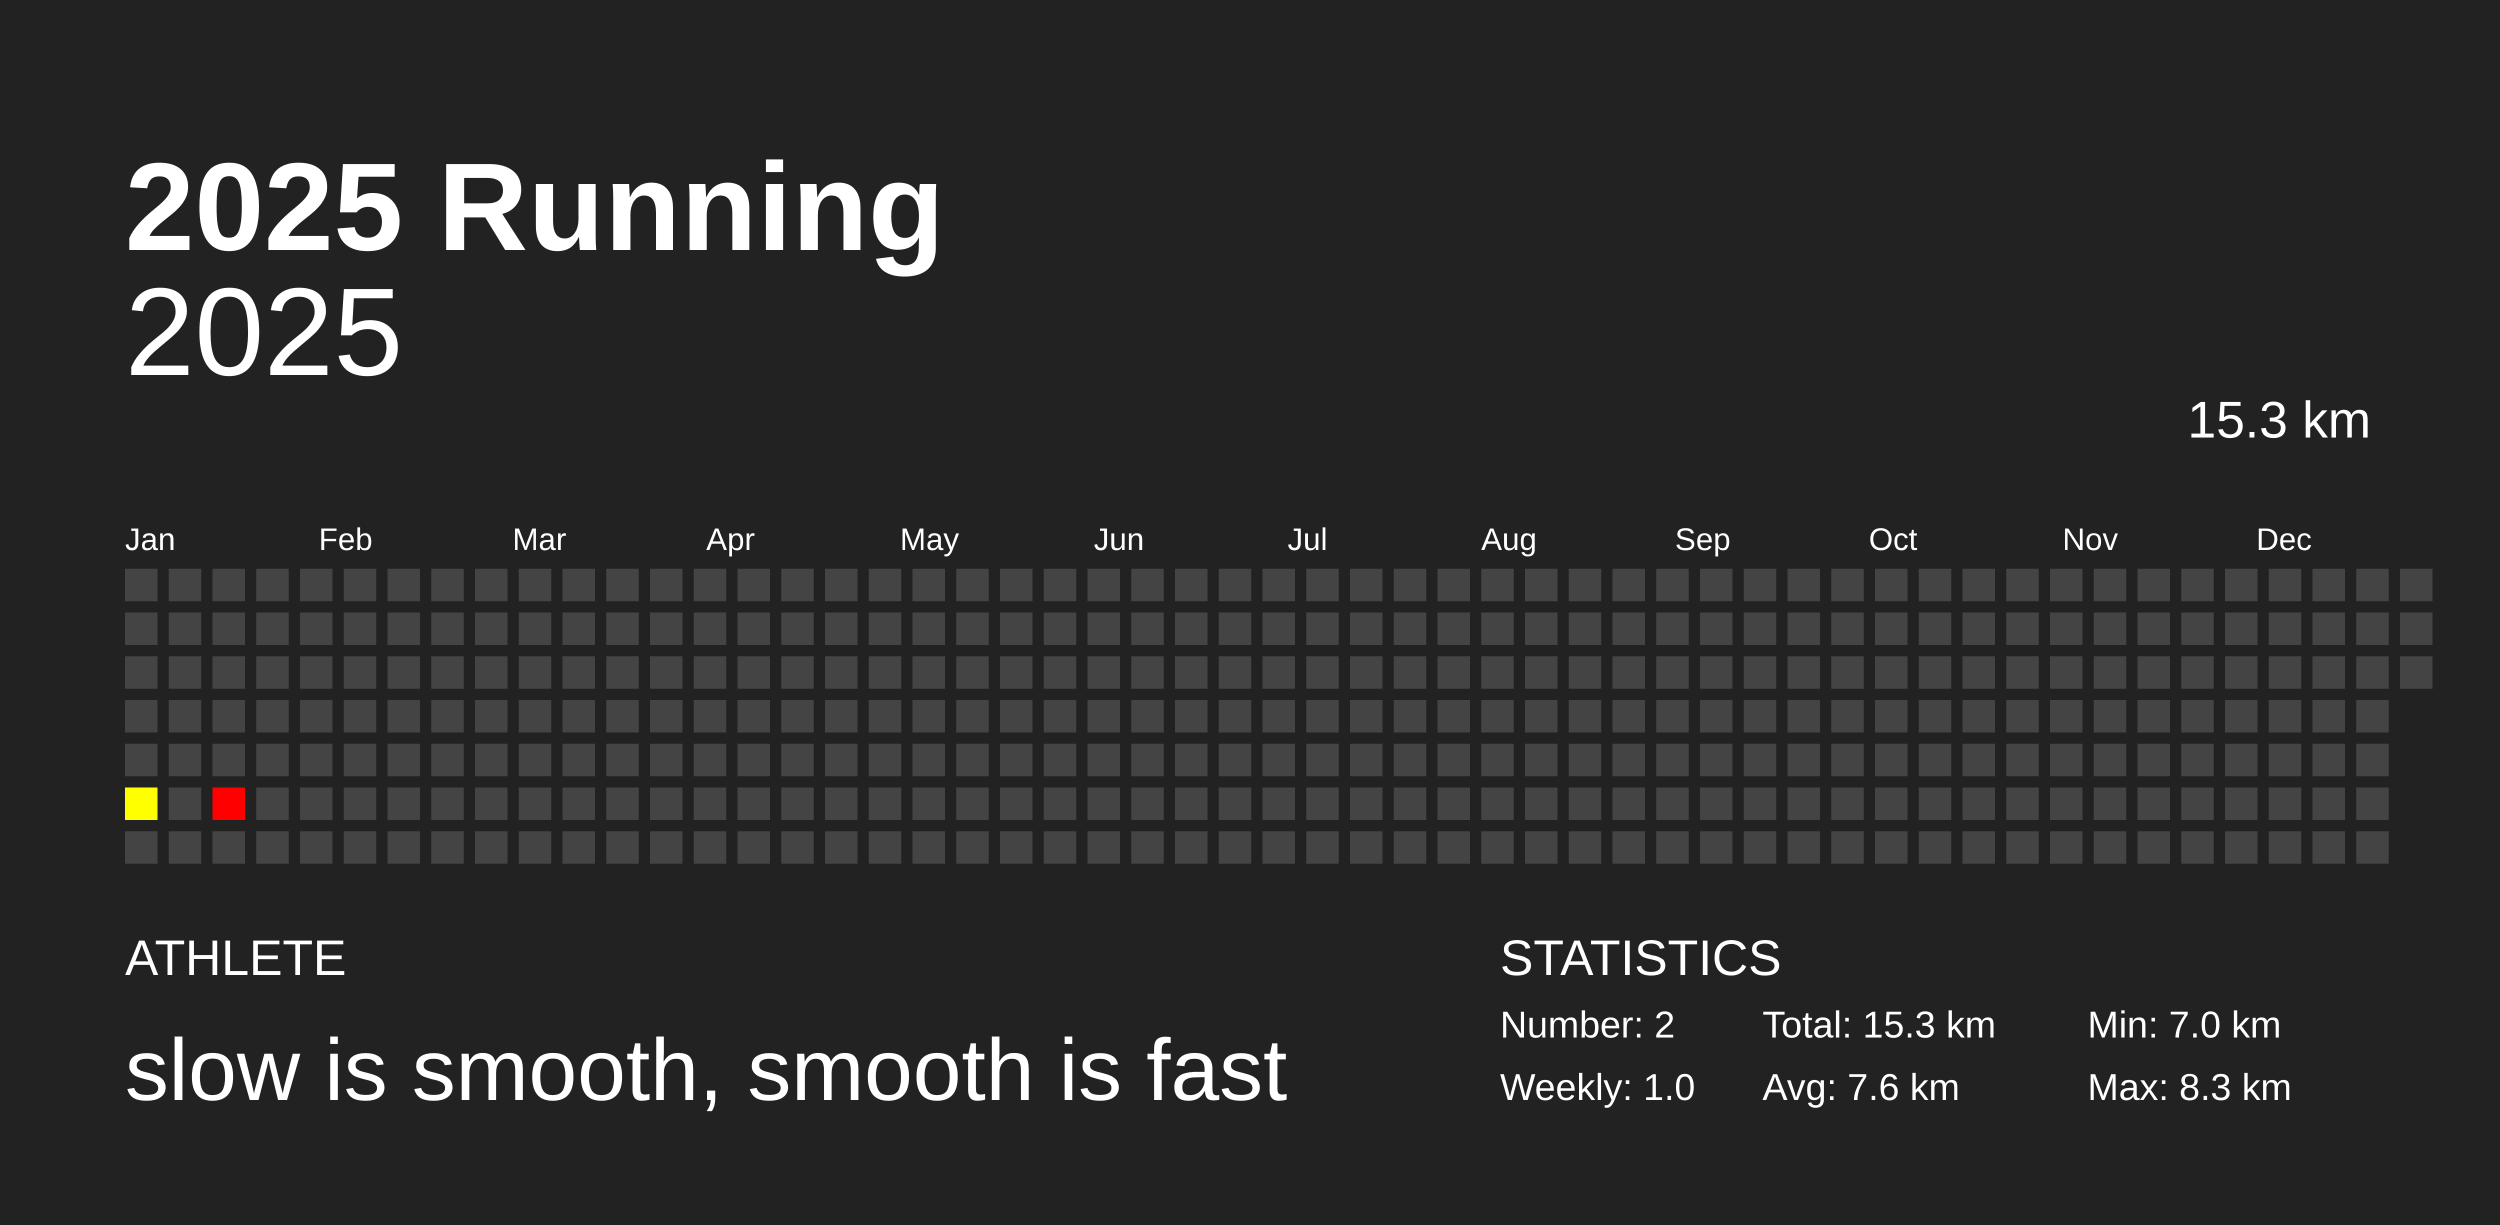
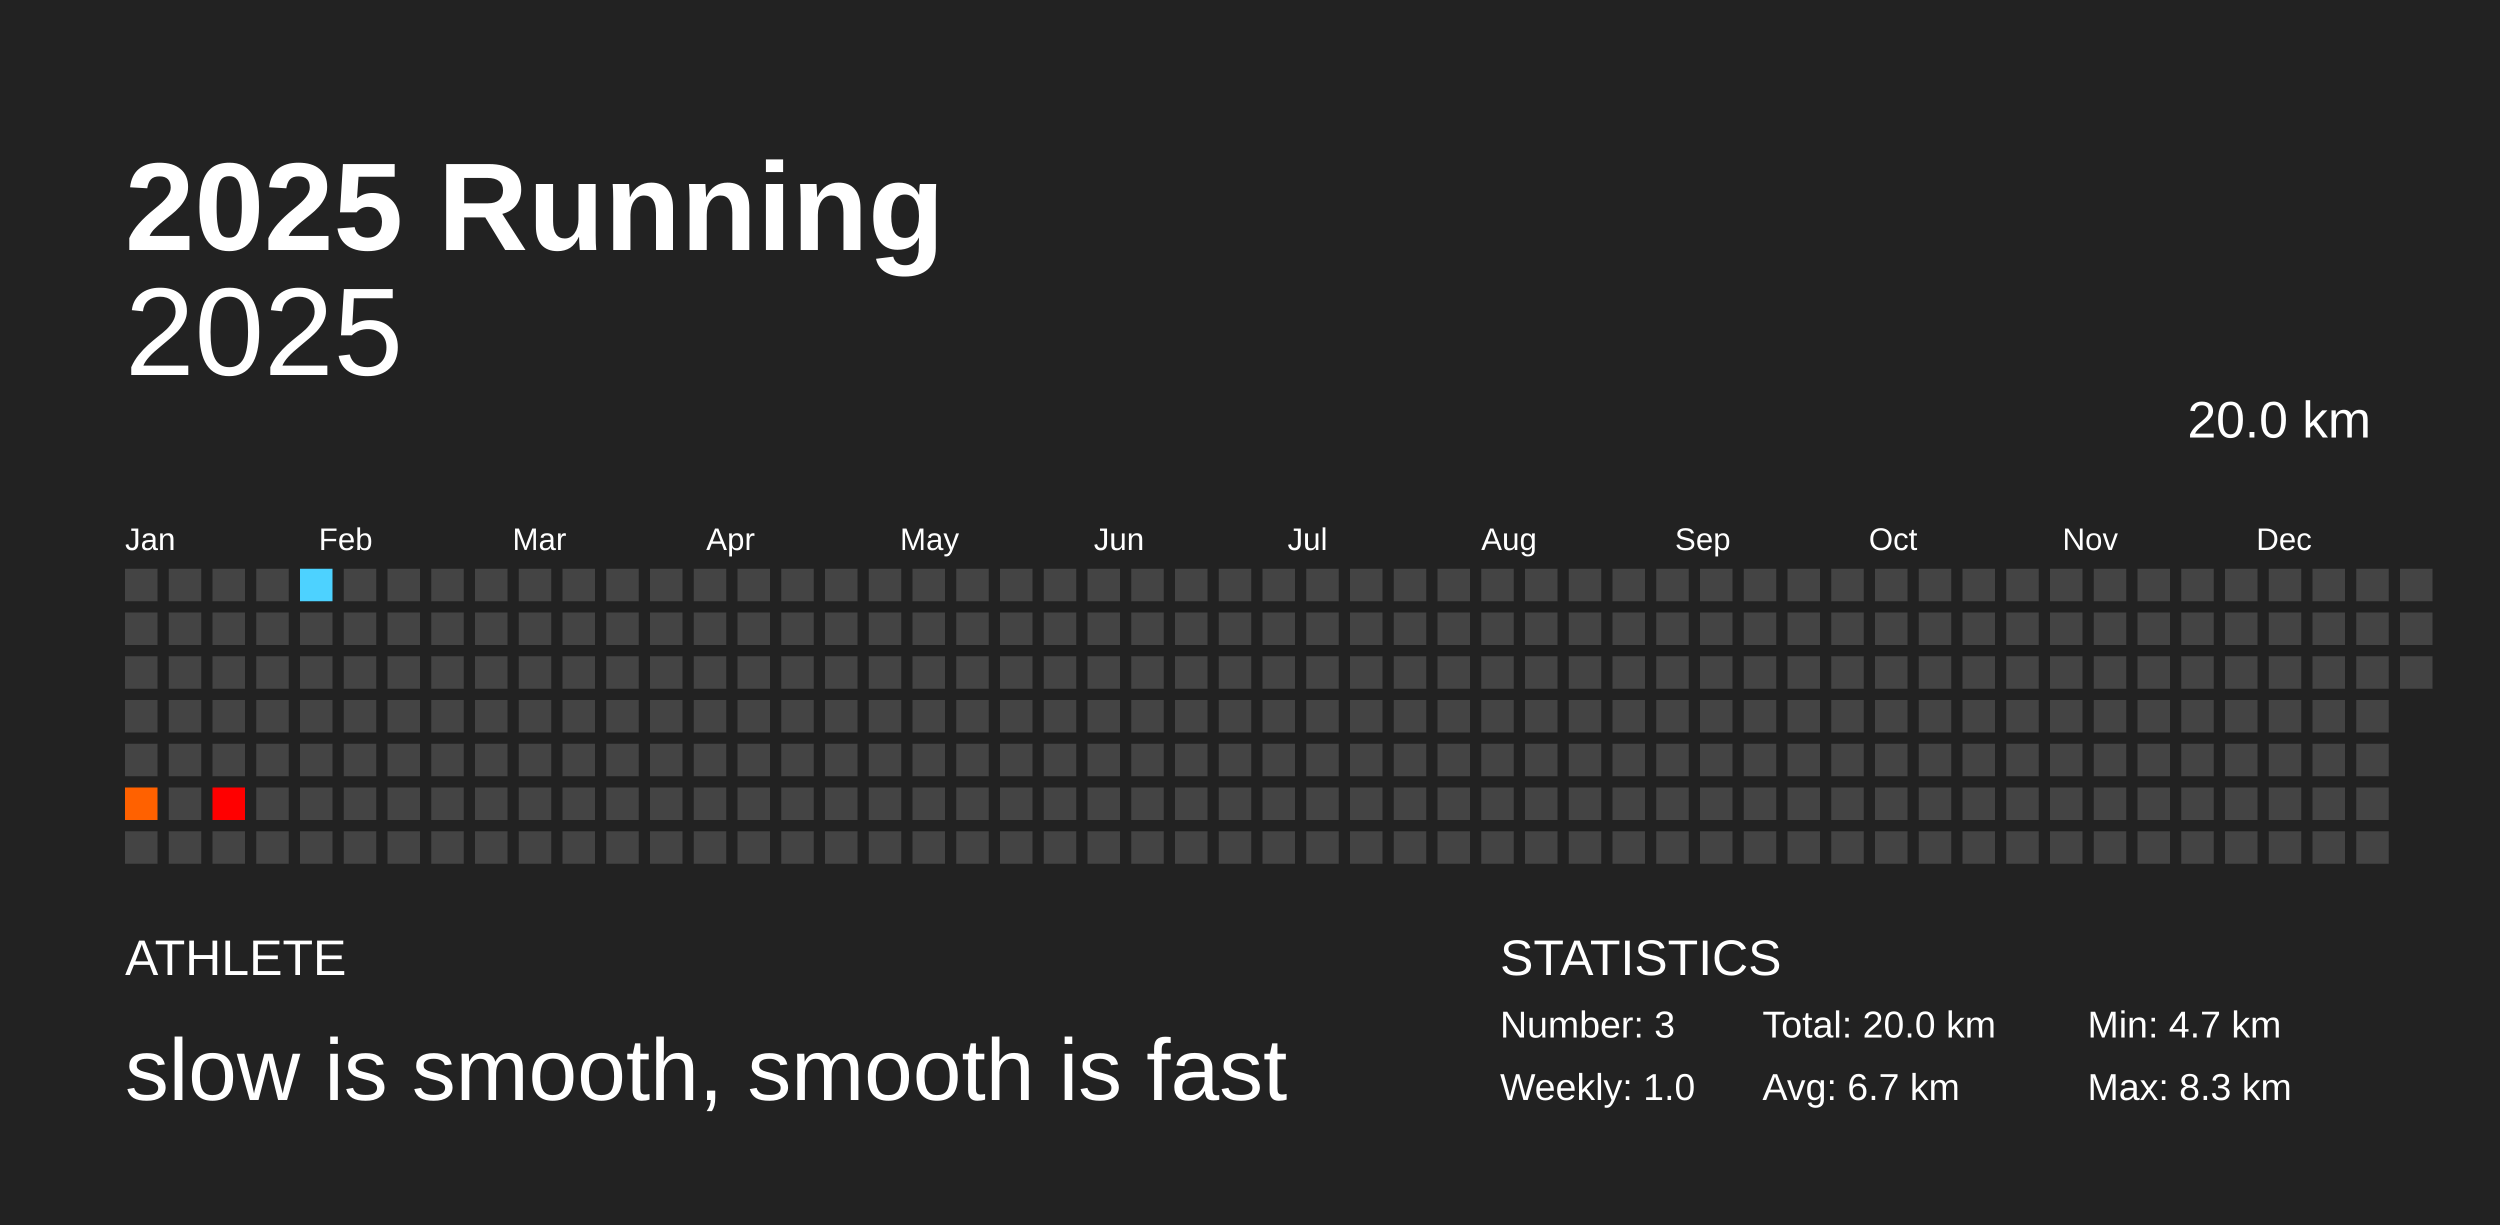
<svg xmlns="http://www.w3.org/2000/svg" baseProfile="full" height="98mm" version="1.1" viewBox="0,0,200,98" width="200mm">
  <defs />
  <rect fill="#222222" height="98" width="200" x="0" y="0" />
  <text fill="#FFFFFF" style="font-size:10px; font-family:Arial; font-weight:bold;" x="10" y="20">2025 Running</text>
  <text fill="#FFFFFF" style="font-size:4px; font-family:Arial" x="10" y="78">ATHLETE</text>
  <text fill="#FFFFFF" style="font-size:7px; font-family:Arial" x="10" y="88">slow is smooth, smooth is fast</text>
  <text fill="#FFFFFF" style="font-size:4px; font-family:Arial" x="120" y="78">STATISTICS</text>
-   <text fill="#FFFFFF" style="font-size:3px; font-family:Arial" x="120" y="83">Number: 2</text>
+   <text fill="#FFFFFF" style="font-size:3px; font-family:Arial" x="120" y="83">Number: 3</text>
  <text fill="#FFFFFF" style="font-size:3px; font-family:Arial" x="120" y="88">Weekly: 1.0</text>
-   <text fill="#FFFFFF" style="font-size:3px; font-family:Arial" x="141" y="83">Total: 15.3 km</text>
-   <text fill="#FFFFFF" style="font-size:3px; font-family:Arial" x="141" y="88">Avg: 7.6 km</text>
-   <text fill="#FFFFFF" style="font-size:3px; font-family:Arial" x="167" y="83">Min: 7.0 km</text>
+   <text fill="#FFFFFF" style="font-size:3px; font-family:Arial" x="141" y="83">Total: 20.0 km</text>
+   <text fill="#FFFFFF" style="font-size:3px; font-family:Arial" x="141" y="88">Avg: 6.7 km</text>
+   <text fill="#FFFFFF" style="font-size:3px; font-family:Arial" x="167" y="83">Min: 4.7 km</text>
  <text fill="#FFFFFF" style="font-size:3px; font-family:Arial" x="167" y="88">Max: 8.3 km</text>
  <text alignment-baseline="hanging" fill="#FFFFFF" style="font-size:10.0px; font-family:Arial;" x="10" y="30">2025</text>
-   <text alignment-baseline="hanging" fill="#FFFFFF" style="font-size:4.125px; font-family:Arial;" x="175" y="35">15.3 km</text>
+   <text alignment-baseline="hanging" fill="#FFFFFF" style="font-size:4.125px; font-family:Arial;" x="175" y="35">20.0 km</text>
  <text fill="#FFFFFF" style="font-size:2.5px; font-family:Arial" x="10.0" y="44">Jan</text>
  <text fill="#FFFFFF" style="font-size:2.5px; font-family:Arial" x="25.5" y="44">Feb</text>
  <text fill="#FFFFFF" style="font-size:2.5px; font-family:Arial" x="41.0" y="44">Mar</text>
  <text fill="#FFFFFF" style="font-size:2.5px; font-family:Arial" x="56.5" y="44">Apr</text>
  <text fill="#FFFFFF" style="font-size:2.5px; font-family:Arial" x="72.0" y="44">May</text>
  <text fill="#FFFFFF" style="font-size:2.5px; font-family:Arial" x="87.5" y="44">Jun</text>
  <text fill="#FFFFFF" style="font-size:2.5px; font-family:Arial" x="103.0" y="44">Jul</text>
  <text fill="#FFFFFF" style="font-size:2.5px; font-family:Arial" x="118.5" y="44">Aug</text>
  <text fill="#FFFFFF" style="font-size:2.5px; font-family:Arial" x="134.0" y="44">Sep</text>
  <text fill="#FFFFFF" style="font-size:2.5px; font-family:Arial" x="149.5" y="44">Oct</text>
  <text fill="#FFFFFF" style="font-size:2.5px; font-family:Arial" x="165.0" y="44">Nov</text>
  <text fill="#FFFFFF" style="font-size:2.5px; font-family:Arial" x="180.5" y="44">Dec</text>
  <rect fill="#444444" height="2.6" width="2.6" x="10.0" y="45.5" />
  <rect fill="#444444" height="2.6" width="2.6" x="10.0" y="49.0" />
  <rect fill="#444444" height="2.6" width="2.6" x="10.0" y="52.5" />
  <rect fill="#444444" height="2.6" width="2.6" x="10.0" y="56.0" />
  <rect fill="#444444" height="2.6" width="2.6" x="10.0" y="59.5" />
-   <rect fill="#ffff00" height="2.6" width="2.6" x="10.0" y="63.0" />
+   <rect fill="#ff6100" height="2.6" width="2.6" x="10.0" y="63.0" />
  <rect fill="#444444" height="2.6" width="2.6" x="10.0" y="66.5" />
  <rect fill="#444444" height="2.6" width="2.6" x="13.5" y="45.5" />
  <rect fill="#444444" height="2.6" width="2.6" x="13.5" y="49.0" />
  <rect fill="#444444" height="2.6" width="2.6" x="13.5" y="52.5" />
  <rect fill="#444444" height="2.6" width="2.6" x="13.5" y="56.0" />
  <rect fill="#444444" height="2.6" width="2.6" x="13.5" y="59.5" />
  <rect fill="#444444" height="2.6" width="2.6" x="13.5" y="63.0" />
  <rect fill="#444444" height="2.6" width="2.6" x="13.5" y="66.5" />
  <rect fill="#444444" height="2.6" width="2.6" x="17.0" y="45.5" />
  <rect fill="#444444" height="2.6" width="2.6" x="17.0" y="49.0" />
  <rect fill="#444444" height="2.6" width="2.6" x="17.0" y="52.5" />
  <rect fill="#444444" height="2.6" width="2.6" x="17.0" y="56.0" />
  <rect fill="#444444" height="2.6" width="2.6" x="17.0" y="59.5" />
  <rect fill="#ff0000" height="2.6" width="2.6" x="17.0" y="63.0" />
  <rect fill="#444444" height="2.6" width="2.6" x="17.0" y="66.5" />
  <rect fill="#444444" height="2.6" width="2.6" x="20.5" y="45.5" />
  <rect fill="#444444" height="2.6" width="2.6" x="20.5" y="49.0" />
  <rect fill="#444444" height="2.6" width="2.6" x="20.5" y="52.5" />
  <rect fill="#444444" height="2.6" width="2.6" x="20.5" y="56.0" />
  <rect fill="#444444" height="2.6" width="2.6" x="20.5" y="59.5" />
  <rect fill="#444444" height="2.6" width="2.6" x="20.5" y="63.0" />
  <rect fill="#444444" height="2.6" width="2.6" x="20.5" y="66.5" />
-   <rect fill="#444444" height="2.6" width="2.6" x="24.0" y="45.5" />
+   <rect fill="#4dd2ff" height="2.6" width="2.6" x="24.0" y="45.5" />
  <rect fill="#444444" height="2.6" width="2.6" x="24.0" y="49.0" />
  <rect fill="#444444" height="2.6" width="2.6" x="24.0" y="52.5" />
  <rect fill="#444444" height="2.6" width="2.6" x="24.0" y="56.0" />
  <rect fill="#444444" height="2.6" width="2.6" x="24.0" y="59.5" />
  <rect fill="#444444" height="2.6" width="2.6" x="24.0" y="63.0" />
  <rect fill="#444444" height="2.6" width="2.6" x="24.0" y="66.5" />
  <rect fill="#444444" height="2.6" width="2.6" x="27.5" y="45.5" />
  <rect fill="#444444" height="2.6" width="2.6" x="27.5" y="49.0" />
  <rect fill="#444444" height="2.6" width="2.6" x="27.5" y="52.5" />
  <rect fill="#444444" height="2.6" width="2.6" x="27.5" y="56.0" />
  <rect fill="#444444" height="2.6" width="2.6" x="27.5" y="59.5" />
  <rect fill="#444444" height="2.6" width="2.6" x="27.5" y="63.0" />
  <rect fill="#444444" height="2.6" width="2.6" x="27.5" y="66.5" />
  <rect fill="#444444" height="2.6" width="2.6" x="31.0" y="45.5" />
  <rect fill="#444444" height="2.6" width="2.6" x="31.0" y="49.0" />
  <rect fill="#444444" height="2.6" width="2.6" x="31.0" y="52.5" />
  <rect fill="#444444" height="2.6" width="2.6" x="31.0" y="56.0" />
  <rect fill="#444444" height="2.6" width="2.6" x="31.0" y="59.5" />
  <rect fill="#444444" height="2.6" width="2.6" x="31.0" y="63.0" />
  <rect fill="#444444" height="2.6" width="2.6" x="31.0" y="66.5" />
  <rect fill="#444444" height="2.6" width="2.6" x="34.5" y="45.5" />
  <rect fill="#444444" height="2.6" width="2.6" x="34.5" y="49.0" />
  <rect fill="#444444" height="2.6" width="2.6" x="34.5" y="52.5" />
  <rect fill="#444444" height="2.6" width="2.6" x="34.5" y="56.0" />
  <rect fill="#444444" height="2.6" width="2.6" x="34.5" y="59.5" />
  <rect fill="#444444" height="2.6" width="2.6" x="34.5" y="63.0" />
  <rect fill="#444444" height="2.6" width="2.6" x="34.5" y="66.5" />
  <rect fill="#444444" height="2.6" width="2.6" x="38.0" y="45.5" />
  <rect fill="#444444" height="2.6" width="2.6" x="38.0" y="49.0" />
  <rect fill="#444444" height="2.6" width="2.6" x="38.0" y="52.5" />
  <rect fill="#444444" height="2.6" width="2.6" x="38.0" y="56.0" />
  <rect fill="#444444" height="2.6" width="2.6" x="38.0" y="59.5" />
  <rect fill="#444444" height="2.6" width="2.6" x="38.0" y="63.0" />
  <rect fill="#444444" height="2.6" width="2.6" x="38.0" y="66.5" />
  <rect fill="#444444" height="2.6" width="2.6" x="41.5" y="45.5" />
  <rect fill="#444444" height="2.6" width="2.6" x="41.5" y="49.0" />
  <rect fill="#444444" height="2.6" width="2.6" x="41.5" y="52.5" />
  <rect fill="#444444" height="2.6" width="2.6" x="41.5" y="56.0" />
  <rect fill="#444444" height="2.6" width="2.6" x="41.5" y="59.5" />
  <rect fill="#444444" height="2.6" width="2.6" x="41.5" y="63.0" />
  <rect fill="#444444" height="2.6" width="2.6" x="41.5" y="66.5" />
  <rect fill="#444444" height="2.6" width="2.6" x="45.0" y="45.5" />
  <rect fill="#444444" height="2.6" width="2.6" x="45.0" y="49.0" />
  <rect fill="#444444" height="2.6" width="2.6" x="45.0" y="52.5" />
  <rect fill="#444444" height="2.6" width="2.6" x="45.0" y="56.0" />
  <rect fill="#444444" height="2.6" width="2.6" x="45.0" y="59.5" />
  <rect fill="#444444" height="2.6" width="2.6" x="45.0" y="63.0" />
  <rect fill="#444444" height="2.6" width="2.6" x="45.0" y="66.5" />
  <rect fill="#444444" height="2.6" width="2.6" x="48.5" y="45.5" />
  <rect fill="#444444" height="2.6" width="2.6" x="48.5" y="49.0" />
  <rect fill="#444444" height="2.6" width="2.6" x="48.5" y="52.5" />
  <rect fill="#444444" height="2.6" width="2.6" x="48.5" y="56.0" />
  <rect fill="#444444" height="2.6" width="2.6" x="48.5" y="59.5" />
  <rect fill="#444444" height="2.6" width="2.6" x="48.5" y="63.0" />
  <rect fill="#444444" height="2.6" width="2.6" x="48.5" y="66.5" />
  <rect fill="#444444" height="2.6" width="2.6" x="52.0" y="45.5" />
  <rect fill="#444444" height="2.6" width="2.6" x="52.0" y="49.0" />
  <rect fill="#444444" height="2.6" width="2.6" x="52.0" y="52.5" />
  <rect fill="#444444" height="2.6" width="2.6" x="52.0" y="56.0" />
  <rect fill="#444444" height="2.6" width="2.6" x="52.0" y="59.5" />
  <rect fill="#444444" height="2.6" width="2.6" x="52.0" y="63.0" />
  <rect fill="#444444" height="2.6" width="2.6" x="52.0" y="66.5" />
  <rect fill="#444444" height="2.6" width="2.6" x="55.5" y="45.5" />
  <rect fill="#444444" height="2.6" width="2.6" x="55.5" y="49.0" />
  <rect fill="#444444" height="2.6" width="2.6" x="55.5" y="52.5" />
  <rect fill="#444444" height="2.6" width="2.6" x="55.5" y="56.0" />
  <rect fill="#444444" height="2.6" width="2.6" x="55.5" y="59.5" />
  <rect fill="#444444" height="2.6" width="2.6" x="55.5" y="63.0" />
  <rect fill="#444444" height="2.6" width="2.6" x="55.5" y="66.5" />
  <rect fill="#444444" height="2.6" width="2.6" x="59.0" y="45.5" />
  <rect fill="#444444" height="2.6" width="2.6" x="59.0" y="49.0" />
  <rect fill="#444444" height="2.6" width="2.6" x="59.0" y="52.5" />
  <rect fill="#444444" height="2.6" width="2.6" x="59.0" y="56.0" />
  <rect fill="#444444" height="2.6" width="2.6" x="59.0" y="59.5" />
  <rect fill="#444444" height="2.6" width="2.6" x="59.0" y="63.0" />
  <rect fill="#444444" height="2.6" width="2.6" x="59.0" y="66.5" />
  <rect fill="#444444" height="2.6" width="2.6" x="62.5" y="45.5" />
  <rect fill="#444444" height="2.6" width="2.6" x="62.5" y="49.0" />
  <rect fill="#444444" height="2.6" width="2.6" x="62.5" y="52.5" />
  <rect fill="#444444" height="2.6" width="2.6" x="62.5" y="56.0" />
  <rect fill="#444444" height="2.6" width="2.6" x="62.5" y="59.5" />
  <rect fill="#444444" height="2.6" width="2.6" x="62.5" y="63.0" />
  <rect fill="#444444" height="2.6" width="2.6" x="62.5" y="66.5" />
  <rect fill="#444444" height="2.6" width="2.6" x="66.0" y="45.5" />
  <rect fill="#444444" height="2.6" width="2.6" x="66.0" y="49.0" />
  <rect fill="#444444" height="2.6" width="2.6" x="66.0" y="52.5" />
  <rect fill="#444444" height="2.6" width="2.6" x="66.0" y="56.0" />
  <rect fill="#444444" height="2.6" width="2.6" x="66.0" y="59.5" />
  <rect fill="#444444" height="2.6" width="2.6" x="66.0" y="63.0" />
  <rect fill="#444444" height="2.6" width="2.6" x="66.0" y="66.5" />
  <rect fill="#444444" height="2.6" width="2.6" x="69.5" y="45.5" />
  <rect fill="#444444" height="2.6" width="2.6" x="69.5" y="49.0" />
  <rect fill="#444444" height="2.6" width="2.6" x="69.5" y="52.5" />
  <rect fill="#444444" height="2.6" width="2.6" x="69.5" y="56.0" />
  <rect fill="#444444" height="2.6" width="2.6" x="69.5" y="59.5" />
  <rect fill="#444444" height="2.6" width="2.6" x="69.5" y="63.0" />
  <rect fill="#444444" height="2.6" width="2.6" x="69.5" y="66.5" />
  <rect fill="#444444" height="2.6" width="2.6" x="73.0" y="45.5" />
  <rect fill="#444444" height="2.6" width="2.6" x="73.0" y="49.0" />
  <rect fill="#444444" height="2.6" width="2.6" x="73.0" y="52.5" />
  <rect fill="#444444" height="2.6" width="2.6" x="73.0" y="56.0" />
  <rect fill="#444444" height="2.6" width="2.6" x="73.0" y="59.5" />
  <rect fill="#444444" height="2.6" width="2.6" x="73.0" y="63.0" />
  <rect fill="#444444" height="2.6" width="2.6" x="73.0" y="66.5" />
  <rect fill="#444444" height="2.6" width="2.6" x="76.5" y="45.5" />
  <rect fill="#444444" height="2.6" width="2.6" x="76.5" y="49.0" />
  <rect fill="#444444" height="2.6" width="2.6" x="76.5" y="52.5" />
  <rect fill="#444444" height="2.6" width="2.6" x="76.5" y="56.0" />
  <rect fill="#444444" height="2.6" width="2.6" x="76.5" y="59.5" />
  <rect fill="#444444" height="2.6" width="2.6" x="76.5" y="63.0" />
  <rect fill="#444444" height="2.6" width="2.6" x="76.5" y="66.5" />
  <rect fill="#444444" height="2.6" width="2.6" x="80.0" y="45.5" />
  <rect fill="#444444" height="2.6" width="2.6" x="80.0" y="49.0" />
  <rect fill="#444444" height="2.6" width="2.6" x="80.0" y="52.5" />
  <rect fill="#444444" height="2.6" width="2.6" x="80.0" y="56.0" />
  <rect fill="#444444" height="2.6" width="2.6" x="80.0" y="59.5" />
  <rect fill="#444444" height="2.6" width="2.6" x="80.0" y="63.0" />
  <rect fill="#444444" height="2.6" width="2.6" x="80.0" y="66.5" />
  <rect fill="#444444" height="2.6" width="2.6" x="83.5" y="45.5" />
  <rect fill="#444444" height="2.6" width="2.6" x="83.5" y="49.0" />
  <rect fill="#444444" height="2.6" width="2.6" x="83.5" y="52.5" />
  <rect fill="#444444" height="2.6" width="2.6" x="83.5" y="56.0" />
  <rect fill="#444444" height="2.6" width="2.6" x="83.5" y="59.5" />
  <rect fill="#444444" height="2.6" width="2.6" x="83.5" y="63.0" />
  <rect fill="#444444" height="2.6" width="2.6" x="83.5" y="66.5" />
  <rect fill="#444444" height="2.6" width="2.6" x="87.0" y="45.5" />
  <rect fill="#444444" height="2.6" width="2.6" x="87.0" y="49.0" />
  <rect fill="#444444" height="2.6" width="2.6" x="87.0" y="52.5" />
  <rect fill="#444444" height="2.6" width="2.6" x="87.0" y="56.0" />
  <rect fill="#444444" height="2.6" width="2.6" x="87.0" y="59.5" />
  <rect fill="#444444" height="2.6" width="2.6" x="87.0" y="63.0" />
  <rect fill="#444444" height="2.6" width="2.6" x="87.0" y="66.5" />
  <rect fill="#444444" height="2.6" width="2.6" x="90.5" y="45.5" />
  <rect fill="#444444" height="2.6" width="2.6" x="90.5" y="49.0" />
  <rect fill="#444444" height="2.6" width="2.6" x="90.5" y="52.5" />
  <rect fill="#444444" height="2.6" width="2.6" x="90.5" y="56.0" />
  <rect fill="#444444" height="2.6" width="2.6" x="90.5" y="59.5" />
  <rect fill="#444444" height="2.6" width="2.6" x="90.5" y="63.0" />
  <rect fill="#444444" height="2.6" width="2.6" x="90.5" y="66.5" />
  <rect fill="#444444" height="2.6" width="2.6" x="94.0" y="45.5" />
  <rect fill="#444444" height="2.6" width="2.6" x="94.0" y="49.0" />
  <rect fill="#444444" height="2.6" width="2.6" x="94.0" y="52.5" />
  <rect fill="#444444" height="2.6" width="2.6" x="94.0" y="56.0" />
  <rect fill="#444444" height="2.6" width="2.6" x="94.0" y="59.5" />
  <rect fill="#444444" height="2.6" width="2.6" x="94.0" y="63.0" />
  <rect fill="#444444" height="2.6" width="2.6" x="94.0" y="66.5" />
  <rect fill="#444444" height="2.6" width="2.6" x="97.5" y="45.5" />
  <rect fill="#444444" height="2.6" width="2.6" x="97.5" y="49.0" />
  <rect fill="#444444" height="2.6" width="2.6" x="97.5" y="52.5" />
  <rect fill="#444444" height="2.6" width="2.6" x="97.5" y="56.0" />
  <rect fill="#444444" height="2.6" width="2.6" x="97.5" y="59.5" />
  <rect fill="#444444" height="2.6" width="2.6" x="97.5" y="63.0" />
  <rect fill="#444444" height="2.6" width="2.6" x="97.5" y="66.5" />
  <rect fill="#444444" height="2.6" width="2.6" x="101.0" y="45.5" />
  <rect fill="#444444" height="2.6" width="2.6" x="101.0" y="49.0" />
  <rect fill="#444444" height="2.6" width="2.6" x="101.0" y="52.5" />
  <rect fill="#444444" height="2.6" width="2.6" x="101.0" y="56.0" />
  <rect fill="#444444" height="2.6" width="2.6" x="101.0" y="59.5" />
  <rect fill="#444444" height="2.6" width="2.6" x="101.0" y="63.0" />
  <rect fill="#444444" height="2.6" width="2.6" x="101.0" y="66.5" />
  <rect fill="#444444" height="2.6" width="2.6" x="104.5" y="45.5" />
  <rect fill="#444444" height="2.6" width="2.6" x="104.5" y="49.0" />
  <rect fill="#444444" height="2.6" width="2.6" x="104.5" y="52.5" />
  <rect fill="#444444" height="2.6" width="2.6" x="104.5" y="56.0" />
  <rect fill="#444444" height="2.6" width="2.6" x="104.5" y="59.5" />
  <rect fill="#444444" height="2.6" width="2.6" x="104.5" y="63.0" />
  <rect fill="#444444" height="2.6" width="2.6" x="104.5" y="66.5" />
  <rect fill="#444444" height="2.6" width="2.6" x="108.0" y="45.5" />
  <rect fill="#444444" height="2.6" width="2.6" x="108.0" y="49.0" />
  <rect fill="#444444" height="2.6" width="2.6" x="108.0" y="52.5" />
  <rect fill="#444444" height="2.6" width="2.6" x="108.0" y="56.0" />
  <rect fill="#444444" height="2.6" width="2.6" x="108.0" y="59.5" />
  <rect fill="#444444" height="2.6" width="2.6" x="108.0" y="63.0" />
  <rect fill="#444444" height="2.6" width="2.6" x="108.0" y="66.5" />
  <rect fill="#444444" height="2.6" width="2.6" x="111.5" y="45.5" />
  <rect fill="#444444" height="2.6" width="2.6" x="111.5" y="49.0" />
  <rect fill="#444444" height="2.6" width="2.6" x="111.5" y="52.5" />
  <rect fill="#444444" height="2.6" width="2.6" x="111.5" y="56.0" />
  <rect fill="#444444" height="2.6" width="2.6" x="111.5" y="59.5" />
  <rect fill="#444444" height="2.6" width="2.6" x="111.5" y="63.0" />
  <rect fill="#444444" height="2.6" width="2.6" x="111.5" y="66.5" />
  <rect fill="#444444" height="2.6" width="2.6" x="115.0" y="45.5" />
  <rect fill="#444444" height="2.6" width="2.6" x="115.0" y="49.0" />
  <rect fill="#444444" height="2.6" width="2.6" x="115.0" y="52.5" />
  <rect fill="#444444" height="2.6" width="2.6" x="115.0" y="56.0" />
  <rect fill="#444444" height="2.6" width="2.6" x="115.0" y="59.5" />
  <rect fill="#444444" height="2.6" width="2.6" x="115.0" y="63.0" />
  <rect fill="#444444" height="2.6" width="2.6" x="115.0" y="66.5" />
  <rect fill="#444444" height="2.6" width="2.6" x="118.5" y="45.5" />
  <rect fill="#444444" height="2.6" width="2.6" x="118.5" y="49.0" />
  <rect fill="#444444" height="2.6" width="2.6" x="118.5" y="52.5" />
  <rect fill="#444444" height="2.6" width="2.6" x="118.5" y="56.0" />
  <rect fill="#444444" height="2.6" width="2.6" x="118.5" y="59.5" />
  <rect fill="#444444" height="2.6" width="2.6" x="118.5" y="63.0" />
  <rect fill="#444444" height="2.6" width="2.6" x="118.5" y="66.5" />
  <rect fill="#444444" height="2.6" width="2.6" x="122.0" y="45.5" />
  <rect fill="#444444" height="2.6" width="2.6" x="122.0" y="49.0" />
  <rect fill="#444444" height="2.6" width="2.6" x="122.0" y="52.5" />
  <rect fill="#444444" height="2.6" width="2.6" x="122.0" y="56.0" />
  <rect fill="#444444" height="2.6" width="2.6" x="122.0" y="59.5" />
  <rect fill="#444444" height="2.6" width="2.6" x="122.0" y="63.0" />
  <rect fill="#444444" height="2.6" width="2.6" x="122.0" y="66.5" />
  <rect fill="#444444" height="2.6" width="2.6" x="125.5" y="45.5" />
  <rect fill="#444444" height="2.6" width="2.6" x="125.5" y="49.0" />
  <rect fill="#444444" height="2.6" width="2.6" x="125.5" y="52.5" />
  <rect fill="#444444" height="2.6" width="2.6" x="125.5" y="56.0" />
  <rect fill="#444444" height="2.6" width="2.6" x="125.5" y="59.5" />
  <rect fill="#444444" height="2.6" width="2.6" x="125.5" y="63.0" />
  <rect fill="#444444" height="2.6" width="2.6" x="125.5" y="66.5" />
  <rect fill="#444444" height="2.6" width="2.6" x="129.0" y="45.5" />
  <rect fill="#444444" height="2.6" width="2.6" x="129.0" y="49.0" />
  <rect fill="#444444" height="2.6" width="2.6" x="129.0" y="52.5" />
  <rect fill="#444444" height="2.6" width="2.6" x="129.0" y="56.0" />
  <rect fill="#444444" height="2.6" width="2.6" x="129.0" y="59.5" />
  <rect fill="#444444" height="2.6" width="2.6" x="129.0" y="63.0" />
  <rect fill="#444444" height="2.6" width="2.6" x="129.0" y="66.5" />
  <rect fill="#444444" height="2.6" width="2.6" x="132.5" y="45.5" />
  <rect fill="#444444" height="2.6" width="2.6" x="132.5" y="49.0" />
  <rect fill="#444444" height="2.6" width="2.6" x="132.5" y="52.5" />
  <rect fill="#444444" height="2.6" width="2.6" x="132.5" y="56.0" />
  <rect fill="#444444" height="2.6" width="2.6" x="132.5" y="59.5" />
  <rect fill="#444444" height="2.6" width="2.6" x="132.5" y="63.0" />
  <rect fill="#444444" height="2.6" width="2.6" x="132.5" y="66.5" />
  <rect fill="#444444" height="2.6" width="2.6" x="136.0" y="45.5" />
  <rect fill="#444444" height="2.6" width="2.6" x="136.0" y="49.0" />
  <rect fill="#444444" height="2.6" width="2.6" x="136.0" y="52.5" />
  <rect fill="#444444" height="2.6" width="2.6" x="136.0" y="56.0" />
  <rect fill="#444444" height="2.6" width="2.6" x="136.0" y="59.5" />
  <rect fill="#444444" height="2.6" width="2.6" x="136.0" y="63.0" />
  <rect fill="#444444" height="2.6" width="2.6" x="136.0" y="66.5" />
  <rect fill="#444444" height="2.6" width="2.6" x="139.5" y="45.5" />
  <rect fill="#444444" height="2.6" width="2.6" x="139.5" y="49.0" />
  <rect fill="#444444" height="2.6" width="2.6" x="139.5" y="52.5" />
  <rect fill="#444444" height="2.6" width="2.6" x="139.5" y="56.0" />
  <rect fill="#444444" height="2.6" width="2.6" x="139.5" y="59.5" />
  <rect fill="#444444" height="2.6" width="2.6" x="139.5" y="63.0" />
  <rect fill="#444444" height="2.6" width="2.6" x="139.5" y="66.5" />
  <rect fill="#444444" height="2.6" width="2.6" x="143.0" y="45.5" />
  <rect fill="#444444" height="2.6" width="2.6" x="143.0" y="49.0" />
  <rect fill="#444444" height="2.6" width="2.6" x="143.0" y="52.5" />
  <rect fill="#444444" height="2.6" width="2.6" x="143.0" y="56.0" />
  <rect fill="#444444" height="2.6" width="2.6" x="143.0" y="59.5" />
  <rect fill="#444444" height="2.6" width="2.6" x="143.0" y="63.0" />
  <rect fill="#444444" height="2.6" width="2.6" x="143.0" y="66.5" />
  <rect fill="#444444" height="2.6" width="2.6" x="146.5" y="45.5" />
  <rect fill="#444444" height="2.6" width="2.6" x="146.5" y="49.0" />
  <rect fill="#444444" height="2.6" width="2.6" x="146.5" y="52.5" />
  <rect fill="#444444" height="2.6" width="2.6" x="146.5" y="56.0" />
  <rect fill="#444444" height="2.6" width="2.6" x="146.5" y="59.5" />
  <rect fill="#444444" height="2.6" width="2.6" x="146.5" y="63.0" />
  <rect fill="#444444" height="2.6" width="2.6" x="146.5" y="66.5" />
  <rect fill="#444444" height="2.6" width="2.6" x="150.0" y="45.5" />
  <rect fill="#444444" height="2.6" width="2.6" x="150.0" y="49.0" />
  <rect fill="#444444" height="2.6" width="2.6" x="150.0" y="52.5" />
  <rect fill="#444444" height="2.6" width="2.6" x="150.0" y="56.0" />
  <rect fill="#444444" height="2.6" width="2.6" x="150.0" y="59.5" />
  <rect fill="#444444" height="2.6" width="2.6" x="150.0" y="63.0" />
  <rect fill="#444444" height="2.6" width="2.6" x="150.0" y="66.5" />
  <rect fill="#444444" height="2.6" width="2.6" x="153.5" y="45.5" />
  <rect fill="#444444" height="2.6" width="2.6" x="153.5" y="49.0" />
  <rect fill="#444444" height="2.6" width="2.6" x="153.5" y="52.5" />
  <rect fill="#444444" height="2.6" width="2.6" x="153.5" y="56.0" />
  <rect fill="#444444" height="2.6" width="2.6" x="153.5" y="59.5" />
  <rect fill="#444444" height="2.6" width="2.6" x="153.5" y="63.0" />
  <rect fill="#444444" height="2.6" width="2.6" x="153.5" y="66.5" />
  <rect fill="#444444" height="2.6" width="2.6" x="157.0" y="45.5" />
  <rect fill="#444444" height="2.6" width="2.6" x="157.0" y="49.0" />
  <rect fill="#444444" height="2.6" width="2.6" x="157.0" y="52.5" />
  <rect fill="#444444" height="2.6" width="2.6" x="157.0" y="56.0" />
  <rect fill="#444444" height="2.6" width="2.6" x="157.0" y="59.5" />
  <rect fill="#444444" height="2.6" width="2.6" x="157.0" y="63.0" />
  <rect fill="#444444" height="2.6" width="2.6" x="157.0" y="66.5" />
  <rect fill="#444444" height="2.6" width="2.6" x="160.5" y="45.5" />
  <rect fill="#444444" height="2.6" width="2.6" x="160.5" y="49.0" />
  <rect fill="#444444" height="2.6" width="2.6" x="160.5" y="52.5" />
  <rect fill="#444444" height="2.6" width="2.6" x="160.5" y="56.0" />
  <rect fill="#444444" height="2.6" width="2.6" x="160.5" y="59.5" />
  <rect fill="#444444" height="2.6" width="2.6" x="160.5" y="63.0" />
  <rect fill="#444444" height="2.6" width="2.6" x="160.5" y="66.5" />
  <rect fill="#444444" height="2.6" width="2.6" x="164.0" y="45.5" />
  <rect fill="#444444" height="2.6" width="2.6" x="164.0" y="49.0" />
  <rect fill="#444444" height="2.6" width="2.6" x="164.0" y="52.5" />
  <rect fill="#444444" height="2.6" width="2.6" x="164.0" y="56.0" />
  <rect fill="#444444" height="2.6" width="2.6" x="164.0" y="59.5" />
  <rect fill="#444444" height="2.6" width="2.6" x="164.0" y="63.0" />
  <rect fill="#444444" height="2.6" width="2.6" x="164.0" y="66.5" />
  <rect fill="#444444" height="2.6" width="2.6" x="167.5" y="45.5" />
  <rect fill="#444444" height="2.6" width="2.6" x="167.5" y="49.0" />
  <rect fill="#444444" height="2.6" width="2.6" x="167.5" y="52.5" />
  <rect fill="#444444" height="2.6" width="2.6" x="167.5" y="56.0" />
  <rect fill="#444444" height="2.6" width="2.6" x="167.5" y="59.5" />
  <rect fill="#444444" height="2.6" width="2.6" x="167.5" y="63.0" />
  <rect fill="#444444" height="2.6" width="2.6" x="167.5" y="66.5" />
  <rect fill="#444444" height="2.6" width="2.6" x="171.0" y="45.5" />
  <rect fill="#444444" height="2.6" width="2.6" x="171.0" y="49.0" />
  <rect fill="#444444" height="2.6" width="2.6" x="171.0" y="52.5" />
  <rect fill="#444444" height="2.6" width="2.6" x="171.0" y="56.0" />
  <rect fill="#444444" height="2.6" width="2.6" x="171.0" y="59.5" />
  <rect fill="#444444" height="2.6" width="2.6" x="171.0" y="63.0" />
  <rect fill="#444444" height="2.6" width="2.6" x="171.0" y="66.5" />
  <rect fill="#444444" height="2.6" width="2.6" x="174.5" y="45.5" />
  <rect fill="#444444" height="2.6" width="2.6" x="174.5" y="49.0" />
  <rect fill="#444444" height="2.6" width="2.6" x="174.5" y="52.5" />
  <rect fill="#444444" height="2.6" width="2.6" x="174.5" y="56.0" />
  <rect fill="#444444" height="2.6" width="2.6" x="174.5" y="59.5" />
  <rect fill="#444444" height="2.6" width="2.6" x="174.5" y="63.0" />
  <rect fill="#444444" height="2.6" width="2.6" x="174.5" y="66.5" />
  <rect fill="#444444" height="2.6" width="2.6" x="178.0" y="45.5" />
  <rect fill="#444444" height="2.6" width="2.6" x="178.0" y="49.0" />
  <rect fill="#444444" height="2.6" width="2.6" x="178.0" y="52.5" />
  <rect fill="#444444" height="2.6" width="2.6" x="178.0" y="56.0" />
  <rect fill="#444444" height="2.6" width="2.6" x="178.0" y="59.5" />
  <rect fill="#444444" height="2.6" width="2.6" x="178.0" y="63.0" />
  <rect fill="#444444" height="2.6" width="2.6" x="178.0" y="66.5" />
  <rect fill="#444444" height="2.6" width="2.6" x="181.5" y="45.5" />
  <rect fill="#444444" height="2.6" width="2.6" x="181.5" y="49.0" />
  <rect fill="#444444" height="2.6" width="2.6" x="181.5" y="52.5" />
  <rect fill="#444444" height="2.6" width="2.6" x="181.5" y="56.0" />
  <rect fill="#444444" height="2.6" width="2.6" x="181.5" y="59.5" />
  <rect fill="#444444" height="2.6" width="2.6" x="181.5" y="63.0" />
  <rect fill="#444444" height="2.6" width="2.6" x="181.5" y="66.5" />
  <rect fill="#444444" height="2.6" width="2.6" x="185.0" y="45.5" />
  <rect fill="#444444" height="2.6" width="2.6" x="185.0" y="49.0" />
  <rect fill="#444444" height="2.6" width="2.6" x="185.0" y="52.5" />
  <rect fill="#444444" height="2.6" width="2.6" x="185.0" y="56.0" />
  <rect fill="#444444" height="2.6" width="2.6" x="185.0" y="59.5" />
  <rect fill="#444444" height="2.6" width="2.6" x="185.0" y="63.0" />
  <rect fill="#444444" height="2.6" width="2.6" x="185.0" y="66.5" />
  <rect fill="#444444" height="2.6" width="2.6" x="188.5" y="45.5" />
  <rect fill="#444444" height="2.6" width="2.6" x="188.5" y="49.0" />
  <rect fill="#444444" height="2.6" width="2.6" x="188.5" y="52.5" />
  <rect fill="#444444" height="2.6" width="2.6" x="188.5" y="56.0" />
  <rect fill="#444444" height="2.6" width="2.6" x="188.5" y="59.5" />
  <rect fill="#444444" height="2.6" width="2.6" x="188.5" y="63.0" />
  <rect fill="#444444" height="2.6" width="2.6" x="188.5" y="66.5" />
  <rect fill="#444444" height="2.6" width="2.6" x="192.0" y="45.5" />
  <rect fill="#444444" height="2.6" width="2.6" x="192.0" y="49.0" />
  <rect fill="#444444" height="2.6" width="2.6" x="192.0" y="52.5" />
</svg>
